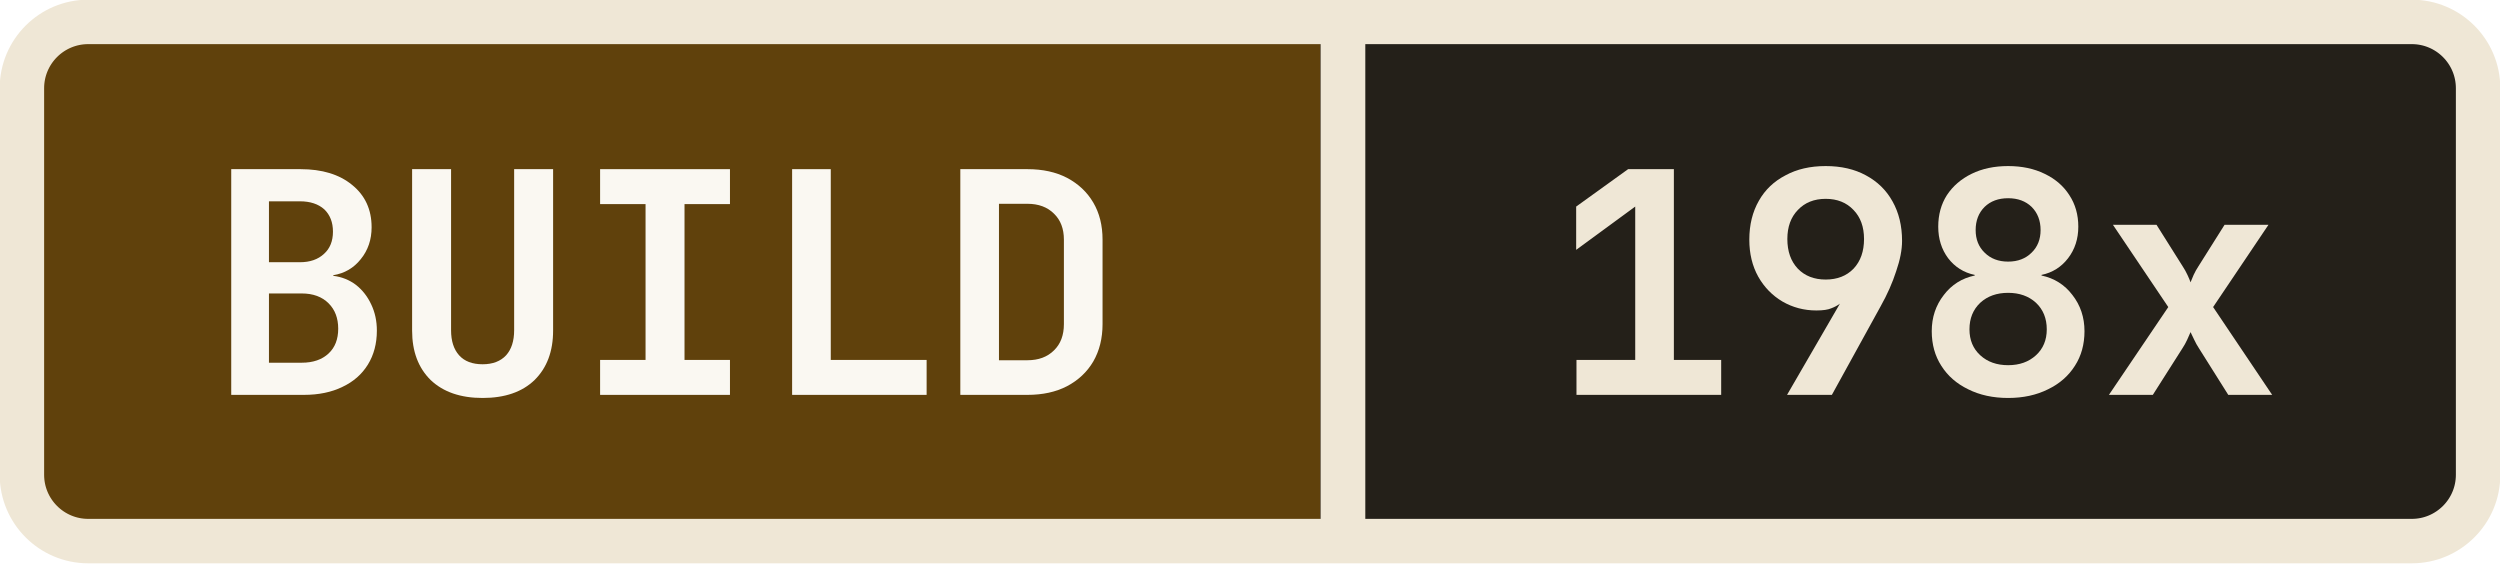
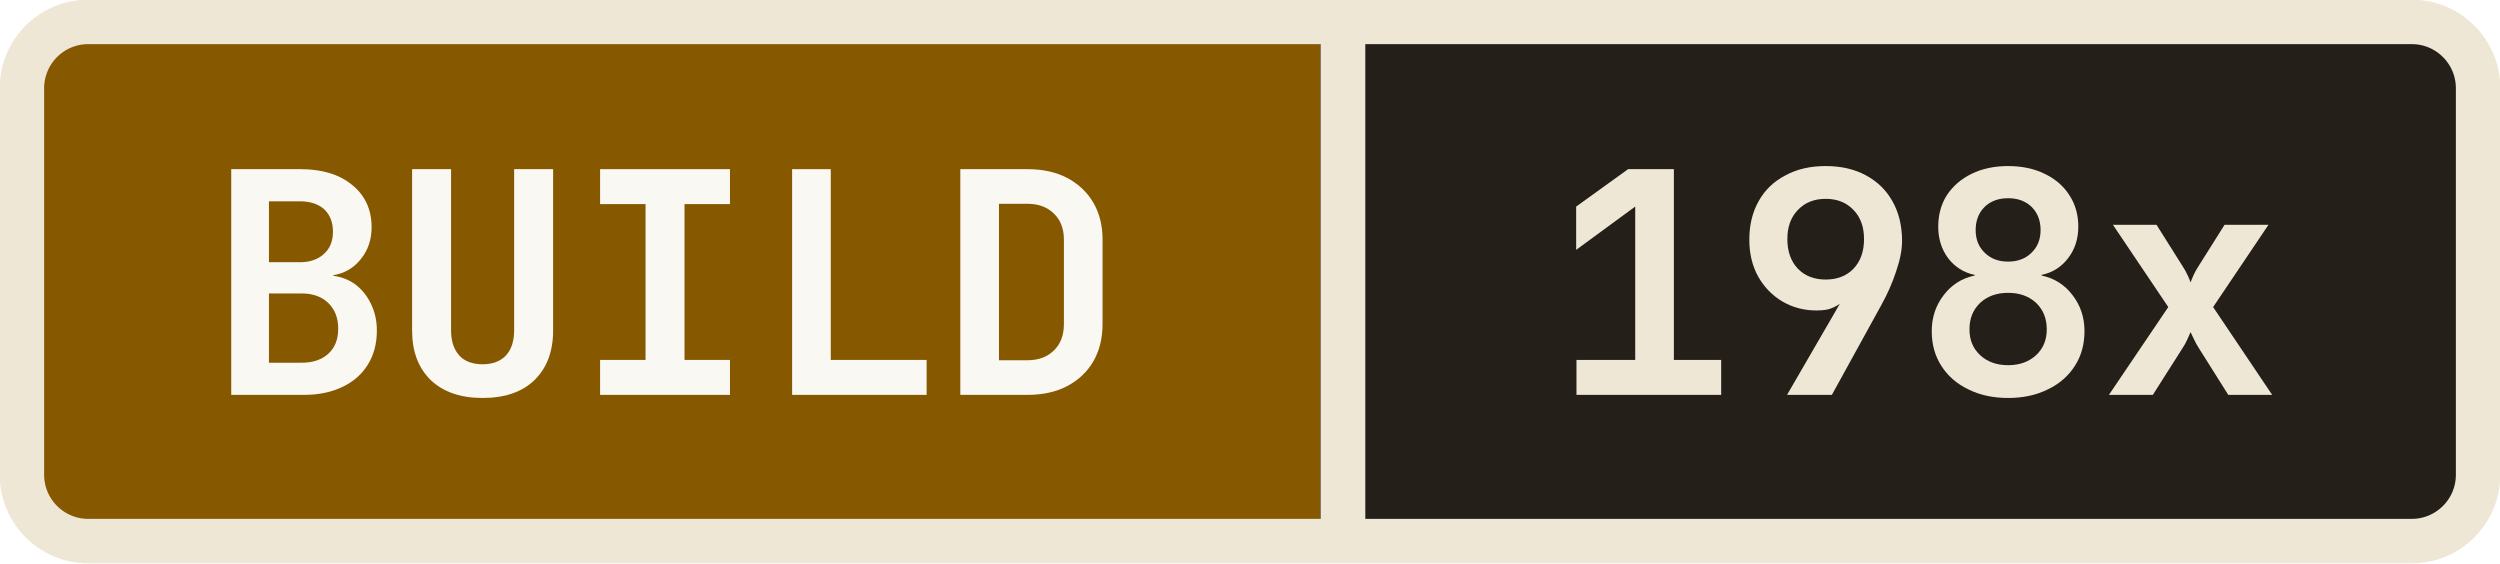
<svg xmlns="http://www.w3.org/2000/svg" width="388.1" height="87.5" viewBox="0 0 388.1 87.5" role="img" aria-label="Build198x">
  <g>
    <clipPath id="r">
      <rect x="3.4" y="3.4" width="381.3" height="80.6" rx="10.3" />
    </clipPath>
    <g clip-path="url(#r)">
-       <rect x="3.4" y="3.4" width="201.6" height="80.6" fill="#60410c" />
+       <rect x="3.4" y="3.4" width="201.6" height="80.6" fill="#865900" />
      <rect x="205.0" y="3.4" width="179.7" height="80.6" fill="#242019" />
    </g>
    <rect x="3.4" y="3.4" width="381.3" height="80.6" rx="10.3" fill="none" stroke="#efe7d6" stroke-width="6.9" />
    <line x1="208.5" y1="3.4" x2="208.5" y2="84.1" stroke="#efe7d6" stroke-width="6.9" />
    <g fill="#faf8f2" transform="translate(32.2 61.3) scale(0.048 -0.048)">
      <path d="M77 0V730H301Q406 730 468 679Q531 628 531 542Q531 482 496 439Q462 396 407 387V385Q448 380 480 356Q512 331 530 292Q548 254 548 208Q548 145 519 98Q490 51 437 26Q384 0 312 0ZM199 429H299Q348 429 377 456Q406 482 406 528Q406 573 378 600Q349 626 299 626H199ZM199 104H305Q360 104 392 134Q423 163 423 214Q423 265 392 296Q360 328 305 328H199Z" />
      <path d="M300 -10Q193 -10 132 48Q72 107 72 208V730H198V209Q198 157 224 128Q250 99 300 99Q349 99 376 128Q402 157 402 209V730H528V208Q528 107 468 48Q408 -10 300 -10Z" transform="translate(590 0)" />
      <path d="M90 0V113H237V617H90V730H510V617H363V113H510V0Z" transform="translate(1180 0)" />
      <path d="M121 0V730H246V113H556V0Z" transform="translate(1770 0)" />
      <path d="M75 0V730H292Q366 730 420 702Q475 673 505 622Q535 571 535 502V229Q535 160 505 108Q475 57 420 28Q366 0 292 0ZM200 112H292Q346 112 378 144Q410 175 410 229V502Q410 555 378 586Q346 618 292 618H200Z" transform="translate(2360 0)" />
    </g>
    <g fill="#efe7d6" transform="translate(240.7 61.3) scale(0.048 -0.048)">
      <path d="M84 0V113H274V609L83 469V609L251 730H399V113H552V0Z" />
      <path d="M175 0 346 295Q334 286 318 280Q302 273 270 273Q210 273 160 302Q111 331 82 382Q53 434 53 502Q53 574 84 628Q114 681 170 710Q225 740 300 740Q375 740 430 710Q486 680 516 626Q547 571 547 498Q547 455 528 400Q510 344 478 287L320 0ZM300 373Q356 373 390 408Q424 444 424 504Q424 563 390 598Q356 634 300 634Q244 634 210 598Q176 563 176 504Q176 444 210 408Q244 373 300 373Z" transform="translate(590 0)" />
      <path d="M300 -10Q227 -10 171 18Q115 45 84 94Q53 142 53 206Q53 273 92 323Q130 373 192 386V388Q139 399 106 442Q74 485 74 544Q74 602 102 646Q131 690 182 715Q233 740 300 740Q367 740 418 715Q470 690 498 646Q527 602 527 544Q527 485 494 442Q461 399 408 388V386Q470 373 508 323Q547 273 547 206Q547 142 516 94Q485 45 429 18Q373 -10 300 -10ZM300 431Q347 431 376 460Q405 488 405 533Q405 579 376 608Q347 636 300 636Q253 636 224 608Q195 579 195 533Q195 488 224 460Q253 431 300 431ZM300 96Q355 96 390 128Q425 160 425 212Q425 265 390 298Q355 330 300 330Q245 330 210 298Q175 265 175 212Q175 160 210 128Q245 96 300 96Z" transform="translate(1180 0)" />
      <path d="M36 0 228 284 49 550H190L275 415Q283 403 290 388Q297 373 300 364Q304 373 310 388Q317 403 325 415L410 550H552L373 284L564 0H422L327 151Q319 163 312 178Q304 194 300 203Q296 194 289 178Q282 163 274 151L178 0Z" transform="translate(1770 0)" />
    </g>
  </g>
</svg>
